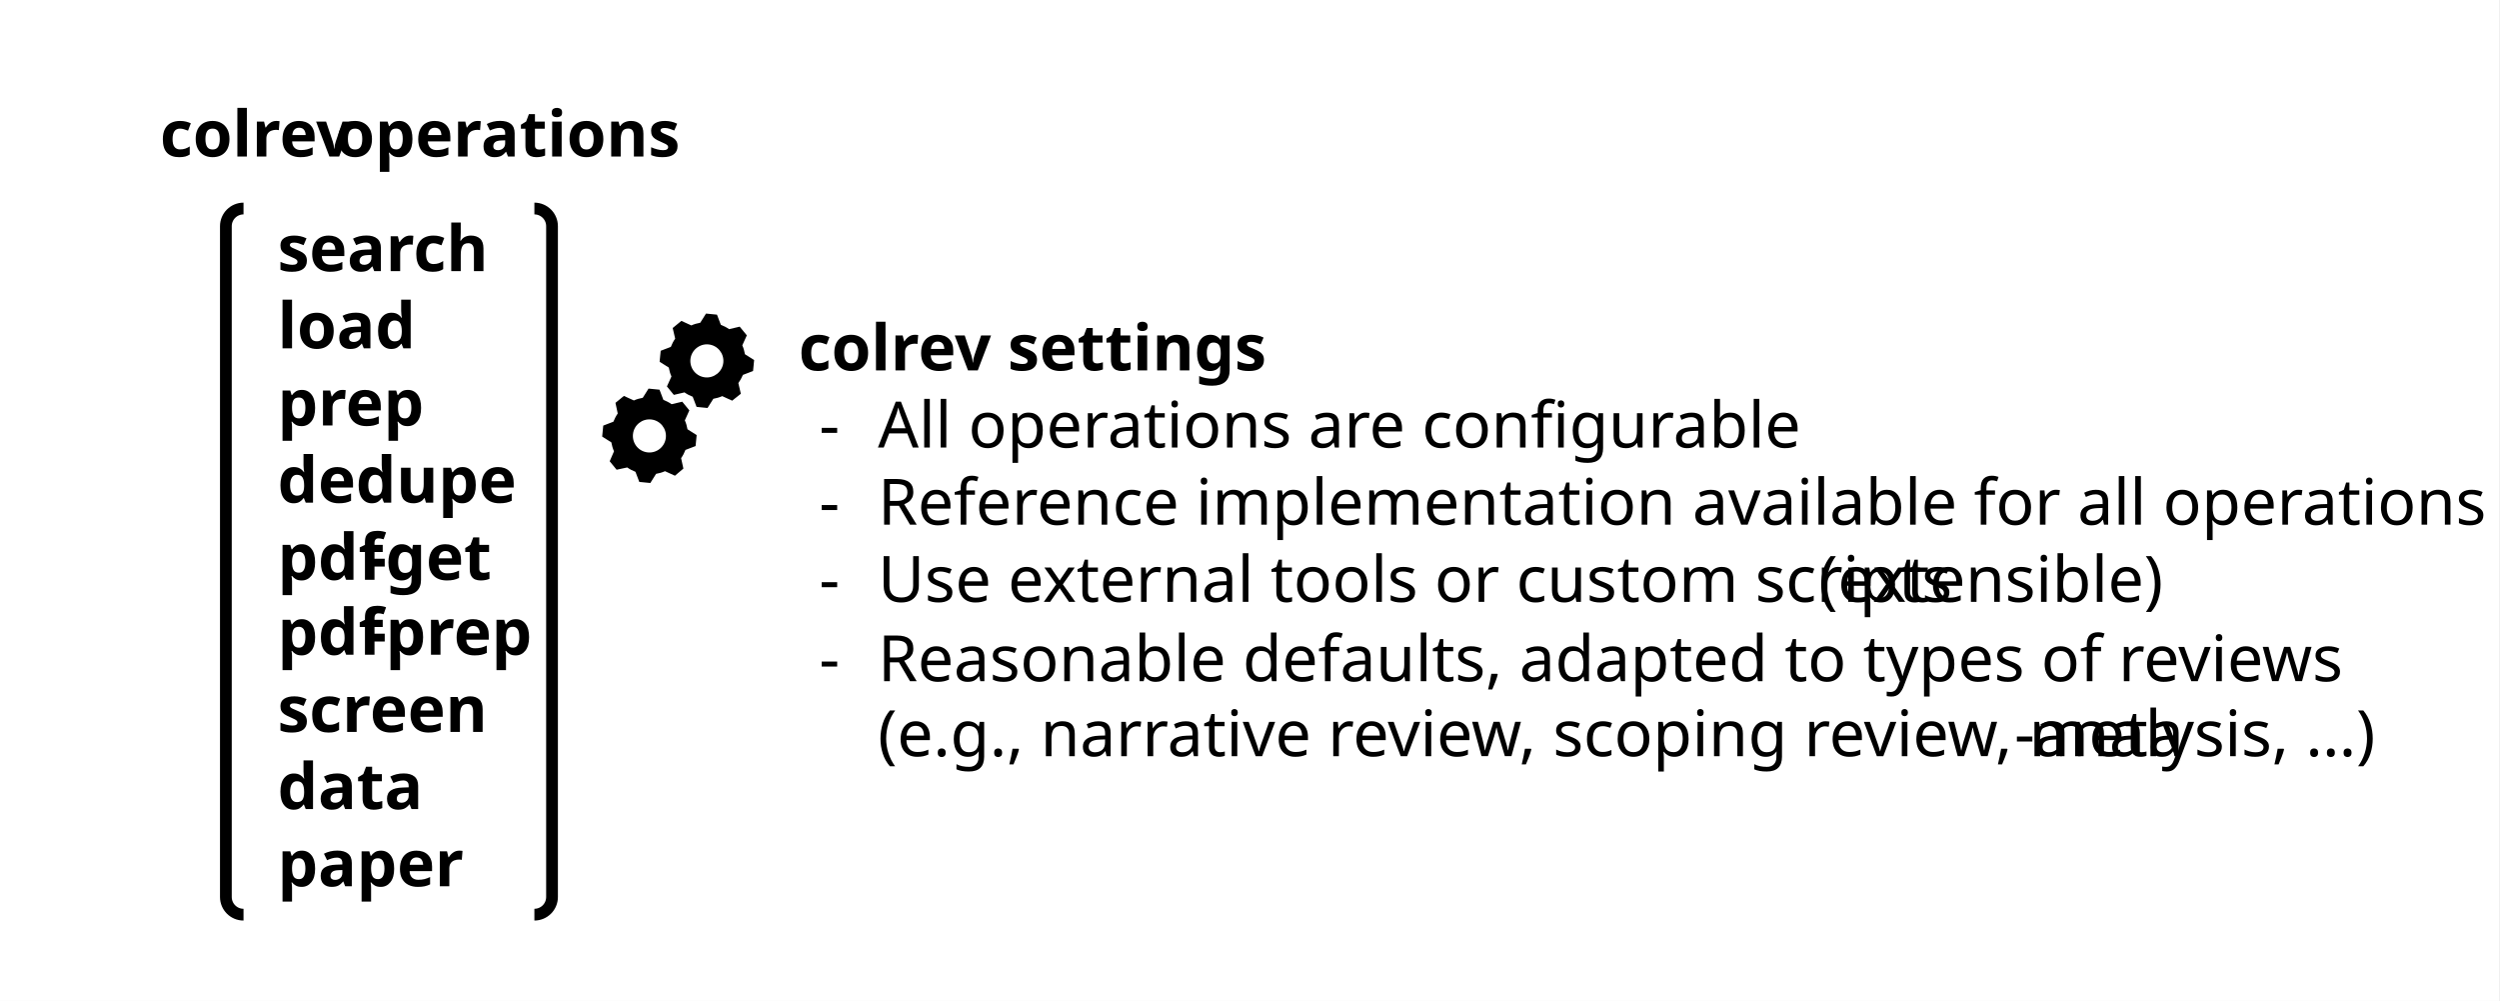
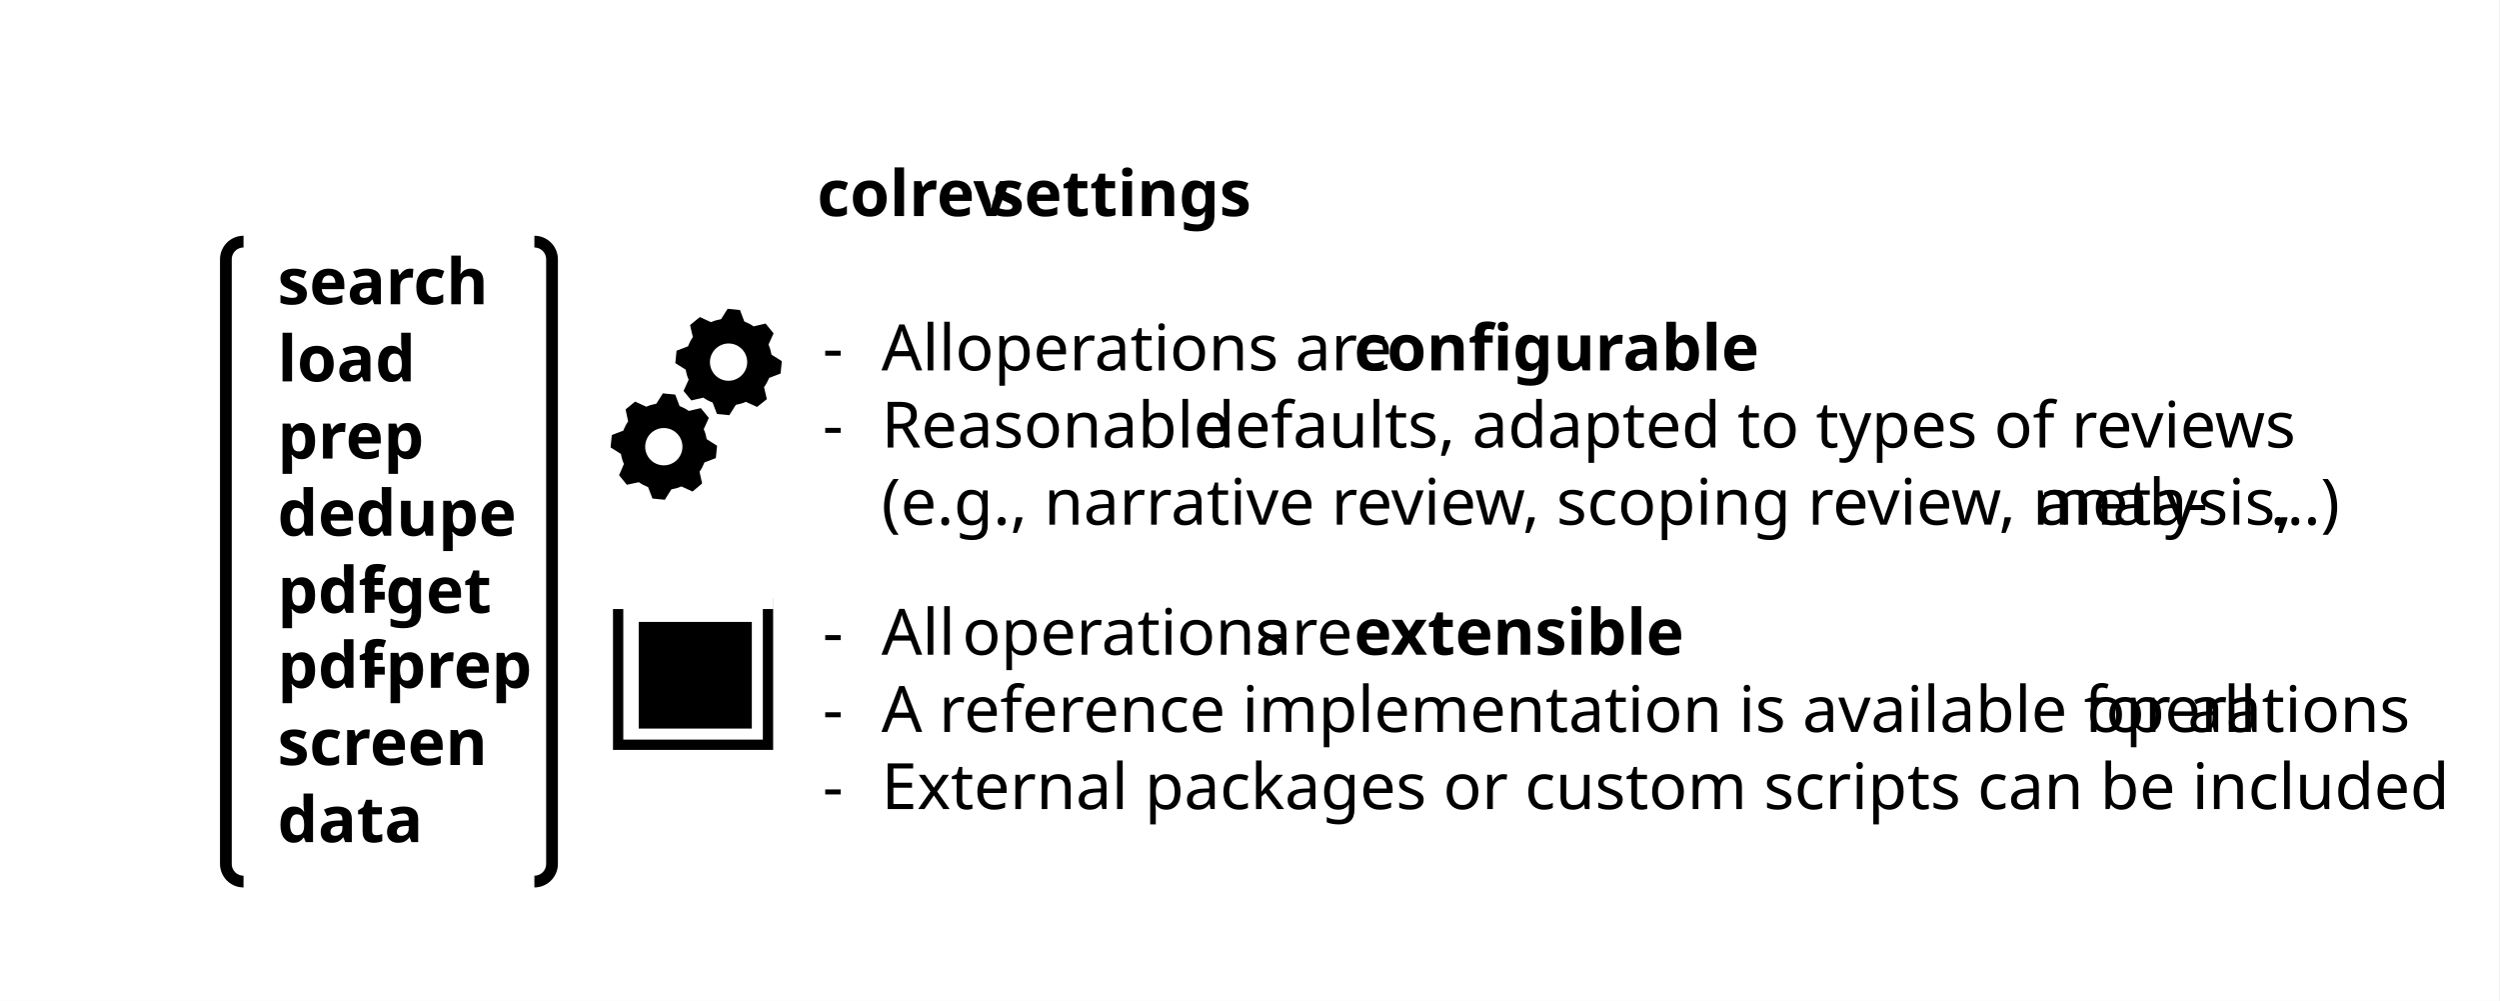
<svg xmlns="http://www.w3.org/2000/svg" width="1134" height="454" overflow="hidden">
  <defs>
    <clipPath id="clip0">
      <rect x="0" y="0" width="1134" height="454" />
    </clipPath>
    <clipPath id="clip1">
-       <path d="M264.679 128.173 360.226 137.633 350.775 233.272 255.227 223.812Z" fill-rule="evenodd" clip-rule="evenodd" />
+       <path d="M267.41 124.228 375.076 134.888 364.426 242.656 256.76 231.997Z" fill-rule="evenodd" clip-rule="evenodd" />
    </clipPath>
    <clipPath id="clip2">
-       <path d="M264.679 128.173 360.226 137.633 350.775 233.272 255.227 223.812Z" fill-rule="evenodd" clip-rule="evenodd" />
+       <path d="M267.41 124.228 375.076 134.888 364.426 242.657 256.76 231.997Z" fill-rule="evenodd" clip-rule="evenodd" />
    </clipPath>
    <clipPath id="clip3">
-       <path d="M264.679 128.173 360.226 137.633 350.775 233.272 255.227 223.812Z" fill-rule="evenodd" clip-rule="evenodd" />
+       <path d="M267.41 124.228 375.076 134.888 364.426 242.657 256.76 231.997Z" fill-rule="evenodd" clip-rule="evenodd" />
    </clipPath>
  </defs>
  <g clip-path="url(#clip0)">
    <rect x="0" y="0" width="1134" height="454.434" fill="#FFFFFF" />
-     <text font-family="Calibri,Calibri_MSFontService,sans-serif" font-weight="700" font-size="29" transform="matrix(1 0 0 1.00096 72.589 71)">colrev <tspan font-size="29" x="79.572" y="0">operations</tspan>
-       <tspan font-size="29" x="53.356" y="51.95">search</tspan>
-       <tspan font-size="29" x="53.356" y="86.917">load</tspan>
-       <tspan font-size="29" x="53.356" y="121.884">prep</tspan>
-       <tspan font-size="29" x="53.356" y="156.85">dedupe</tspan>
-       <tspan font-size="29" x="53.356" y="191.817">pdf</tspan>
-       <tspan font-size="29" x="93.529" y="191.817">-</tspan>
-       <tspan font-size="29" x="102.363" y="191.817">get</tspan>
-       <tspan font-size="29" x="53.356" y="225.784">pdf</tspan>
-       <tspan font-size="29" x="93.529" y="225.784">-</tspan>
-       <tspan font-size="29" x="102.363" y="225.784">prep</tspan>
-       <tspan font-size="29" x="53.356" y="260.751">screen</tspan>
-       <tspan font-size="29" x="53.356" y="295.717">data</tspan>
-       <tspan font-size="29" x="53.356" y="330.684">paper</tspan>
+     <text font-family="Calibri,Calibri_MSFontService,sans-serif" font-weight="700" font-size="29" transform="matrix(1 0 0 1.00096 125.945 138)">search<tspan font-size="29" x="0" y="34.967">load</tspan>
+       <tspan font-size="29" x="0" y="69.933">prep</tspan>
+       <tspan font-size="29" x="0" y="104.9">dedupe</tspan>
+       <tspan font-size="29" x="0" y="139.866">pdf</tspan>
+       <tspan font-size="29" x="40.173" y="139.866">-</tspan>
+       <tspan font-size="29" x="49.007" y="139.866">get</tspan>
+       <tspan font-size="29" x="0" y="173.834">pdf</tspan>
+       <tspan font-size="29" x="40.173" y="173.834">-</tspan>
+       <tspan font-size="29" x="49.007" y="173.834">prep</tspan>
+       <tspan font-size="29" x="0" y="208.8">screen</tspan>
+       <tspan font-size="29" x="0" y="243.767">data</tspan>
    </text>
-     <path d="M110.504 414.896C106.083 414.896 102.5 411.309 102.5 406.884L102.5 102.602C102.5 98.177 106.083 94.59 110.504 94.59M242.496 94.59C246.917 94.59 250.5 98.177 250.5 102.602L250.5 406.884C250.5 411.309 246.917 414.896 242.496 414.896" stroke="#000000" stroke-width="5.334" stroke-miterlimit="8" fill="none" fill-rule="evenodd" />
-     <text font-family="Calibri,Calibri_MSFontService,sans-serif" font-weight="700" font-size="29" transform="matrix(1 0 0 1.00096 362.381 168)">colrev settings<tspan font-weight="400" font-size="29" x="9.335" y="34.967">-</tspan>
-       <tspan font-weight="400" font-size="29" x="36.005" y="34.967">All operations are configurable</tspan>
-       <tspan font-weight="400" font-size="29" x="9.335" y="69.933">-</tspan>
-       <tspan font-weight="400" font-size="29" x="36.005" y="69.933">Reference implementation available for all operations</tspan>
-       <tspan font-weight="400" font-size="29" x="9.335" y="104.9">-</tspan>
-       <tspan font-weight="400" font-size="29" x="36.005" y="104.9">Use external tools or custom scripts </tspan>
-       <tspan font-weight="400" font-size="29" x="462.875" y="104.9">(extensible)</tspan>
-       <tspan font-weight="400" font-size="29" x="9.335" y="140.865">-</tspan>
-       <tspan font-weight="400" font-size="29" x="36.005" y="140.865">Reasonable defaults, adapted to types of reviews </tspan>
-       <tspan font-weight="400" font-size="29" x="36.005" y="174.833">(e.g., narrative review, scoping review, meta</tspan>
-       <tspan font-weight="400" font-size="29" x="551.694" y="174.833">-</tspan>
-       <tspan font-weight="400" font-size="29" x="560.529" y="174.833">analysis, …)</tspan>
+     <path d="M110.504 399.882C106.083 399.882 102.5 396.295 102.5 391.87L102.5 117.616C102.5 113.191 106.083 109.605 110.504 109.605M242.496 109.605C246.917 109.605 250.5 113.191 250.5 117.616L250.5 391.87C250.5 396.295 246.917 399.882 242.496 399.882" stroke="#000000" stroke-width="5.334" stroke-miterlimit="8" fill="none" fill-rule="evenodd" />
+     <text font-family="Calibri,Calibri_MSFontService,sans-serif" font-weight="400" font-size="29" transform="matrix(1 0 0 1.00096 373.312 168)">-<tspan font-size="29" x="26.671" y="0">All </tspan>operations are <tspan font-weight="700" font-size="29" x="241.129" y="0">configurable</tspan>
+       <tspan font-size="29" x="0" y="34.967">-</tspan>
+       <tspan font-size="29" x="26.671" y="34.967">Reasonable </tspan>
+       <tspan font-size="29" x="169.178" y="34.967">defaults, adapted to types of reviews </tspan>
+       <tspan font-size="29" x="26.671" y="69.933">(e.g., narrative review, scoping review, meta</tspan>-<tspan font-size="29" x="551.194" y="69.933">analysis, </tspan>
+       <tspan font-size="29" x="656.777" y="69.933">…)</tspan>
    </text>
    <g clip-path="url(#clip1)">
      <g clip-path="url(#clip2)">
        <g clip-path="url(#clip3)">
-           <path d="M59.309 37.306C55.109 37.306 51.808 33.905 51.808 29.805 51.808 25.704 55.209 22.303 59.309 22.303 63.51 22.303 66.81 25.704 66.81 29.805 66.81 33.905 63.41 37.306 59.309 37.306ZM76.212 25.104C75.812 23.704 75.312 22.404 74.612 21.203L76.212 16.503 72.611 12.902 67.911 14.502C66.71 13.802 65.41 13.302 64.01 12.902L61.81 8.501 56.809 8.501 54.608 12.902C53.208 13.302 51.908 13.802 50.708 14.502L46.007 12.902 42.407 16.503 44.007 21.203C43.307 22.404 42.807 23.704 42.407 25.104L38.006 27.304 38.006 32.305 42.407 34.505C42.807 35.906 43.307 37.206 44.007 38.406L42.407 43.107 45.907 46.607 50.608 45.007C51.808 45.707 53.108 46.207 54.508 46.607L56.709 51.008 61.71 51.008 63.91 46.607C65.31 46.207 66.61 45.707 67.811 45.007L72.511 46.607 76.112 43.107 74.512 38.406C75.212 37.206 75.812 35.806 76.212 34.505L80.613 32.305 80.613 27.304 76.212 25.104Z" transform="matrix(0.995134 0.0985271 -0.0984331 0.996085 264.679 128.173)" />
-           <path d="M36.706 73.712C32.505 73.712 29.205 70.311 29.205 66.21 29.205 62.01 32.605 58.709 36.706 58.709 40.906 58.709 44.207 62.11 44.207 66.21 44.207 70.311 40.906 73.712 36.706 73.712L36.706 73.712ZM52.008 57.609 53.608 52.908 50.008 49.308 45.307 50.908C44.107 50.208 42.707 49.708 41.407 49.308L39.206 44.907 34.205 44.907 32.005 49.308C30.605 49.708 29.305 50.208 28.104 50.908L23.404 49.308 19.903 52.808 21.403 57.509C20.703 58.709 20.203 60.109 19.803 61.41L15.402 63.61 15.402 68.611 19.803 70.811C20.203 72.211 20.703 73.511 21.403 74.712L19.903 79.412 23.404 82.913 28.104 81.413C29.305 82.113 30.605 82.613 32.005 83.013L34.205 87.414 39.206 87.414 41.407 83.013C42.807 82.613 44.107 82.113 45.307 81.413L50.008 83.013 53.508 79.412 52.008 74.812C52.708 73.612 53.208 72.311 53.608 70.911L58.009 68.711 58.009 63.71 53.608 61.51C53.208 60.109 52.708 58.809 52.008 57.609Z" transform="matrix(0.995134 0.0985271 -0.0984331 0.996085 264.679 128.173)" />
+           <path d="M66.831 42.037C62.098 42.037 58.379 38.205 58.379 33.585 58.379 28.964 62.211 25.132 66.831 25.132 71.565 25.132 75.284 28.964 75.284 33.585 75.284 38.205 71.452 42.037 66.831 42.037ZM85.878 28.288C85.427 26.71 84.863 25.245 84.074 23.892L85.878 18.596 81.82 14.538 76.523 16.341C75.171 15.553 73.706 14.989 72.128 14.538L69.649 9.58 64.014 9.58 61.534 14.538C59.956 14.989 58.491 15.553 57.139 16.341L51.842 14.538 47.785 18.596 49.588 23.892C48.799 25.245 48.236 26.71 47.785 28.288L42.826 30.767 42.826 36.402 47.785 38.882C48.236 40.459 48.799 41.925 49.588 43.277L47.785 48.574 51.729 52.518 57.026 50.715C58.379 51.504 59.844 52.068 61.422 52.518L63.901 57.477 69.536 57.477 72.016 52.518C73.593 52.068 75.058 51.504 76.411 50.715L81.708 52.518 85.765 48.574 83.962 43.277C84.751 41.925 85.427 40.347 85.878 38.882L90.836 36.402 90.836 30.767 85.878 28.288Z" transform="matrix(0.995134 0.0985271 -0.0984331 0.996085 267.41 124.228)" />
+           <path d="M41.361 83.06C36.628 83.06 32.908 79.228 32.908 74.608 32.908 69.874 36.74 66.155 41.361 66.155 46.094 66.155 49.813 69.987 49.813 74.608 49.813 79.228 46.094 83.06 41.361 83.06L41.361 83.06ZM58.604 64.915 60.407 59.618 56.35 55.561 51.053 57.364C49.701 56.575 48.123 56.012 46.658 55.561L44.178 50.602 38.544 50.602 36.064 55.561C34.486 56.012 33.021 56.575 31.669 57.364L26.372 55.561 22.427 59.506 24.118 64.803C23.329 66.155 22.765 67.733 22.315 69.198L17.356 71.677 17.356 77.312 22.315 79.792C22.765 81.37 23.329 82.835 24.118 84.187L22.427 89.484 26.372 93.428 31.669 91.738C33.021 92.527 34.486 93.09 36.064 93.541L38.544 98.5 44.178 98.5 46.658 93.541C48.236 93.09 49.701 92.527 51.053 91.738L56.35 93.541 60.295 89.484 58.604 84.3C59.393 82.947 59.956 81.482 60.407 79.904L65.366 77.425 65.366 71.79 60.407 69.311C59.956 67.733 59.393 66.268 58.604 64.915Z" transform="matrix(0.995134 0.0985271 -0.0984331 0.996085 267.41 124.228)" />
        </g>
      </g>
    </g>
+     <rect x="280.5" y="273.761" width="68" height="64.061" stroke="#000000" stroke-width="4.667" stroke-miterlimit="8" fill="#FFFFFF" />
+     <rect x="269" y="266.254" width="82" height="10.01" fill="#FFFFFF" />
+     <rect x="290.5" y="282.77" width="50" height="47.045" stroke="#000000" stroke-width="1.334" stroke-miterlimit="8" />
+     <text font-family="Calibri,Calibri_MSFontService,sans-serif" font-weight="700" font-size="29" transform="matrix(1 0 0 1.00096 370.799 98)">colrev <tspan font-size="29" x="79.572" y="0">settings</tspan>
+       <tspan font-weight="400" font-size="29" x="2.514" y="198.81">-</tspan>
+       <tspan font-weight="400" font-size="29" x="29.184" y="198.81">All </tspan>
+       <tspan font-weight="400" font-size="29" x="65.856" y="198.81">operations </tspan>
+       <tspan font-weight="400" font-size="29" x="199.016" y="198.81">are </tspan>
+       <tspan font-size="29" x="243.642" y="198.81">extensible</tspan>
+       <tspan font-weight="400" font-size="29" x="2.514" y="233.777">-</tspan>
+       <tspan font-weight="400" font-size="29" x="29.184" y="233.777">A reference implementation is available for all </tspan>
+       <tspan font-weight="400" font-size="29" x="576.131" y="233.777">operations</tspan>
+       <tspan font-weight="400" font-size="29" x="2.514" y="268.743">-</tspan>
+       <tspan font-weight="400" font-size="29" x="29.184" y="268.743">External packages or custom scripts can be included</tspan>
+     </text>
  </g>
</svg>
